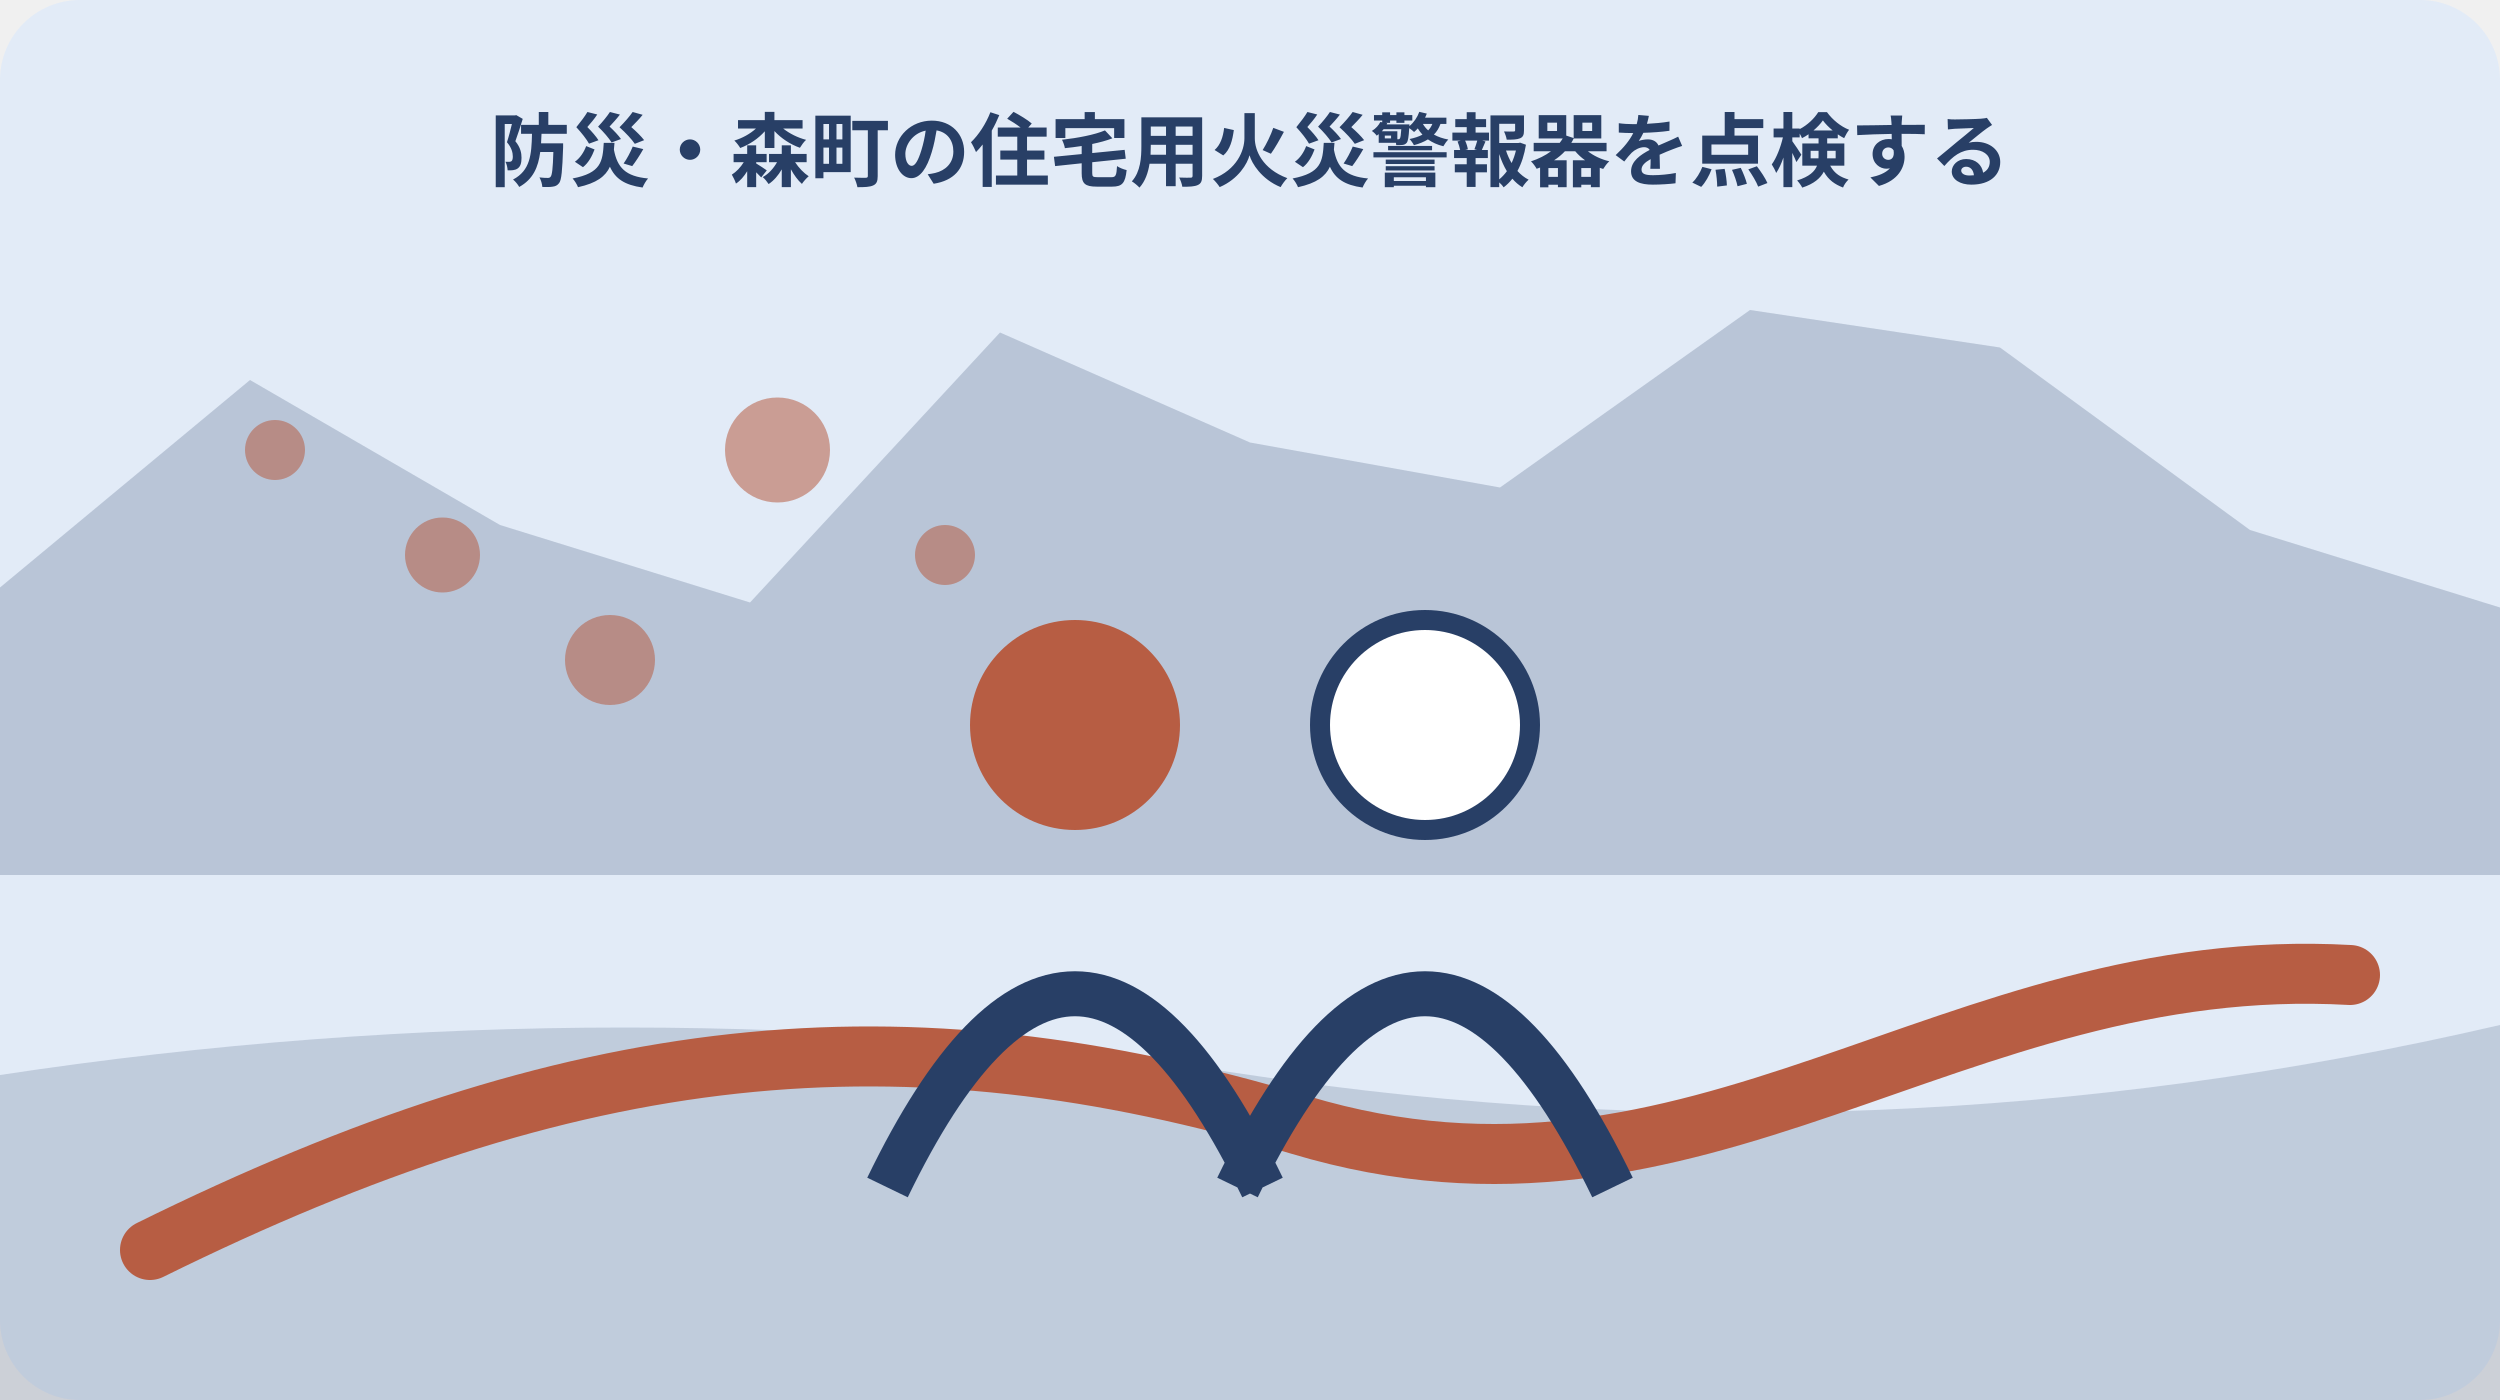
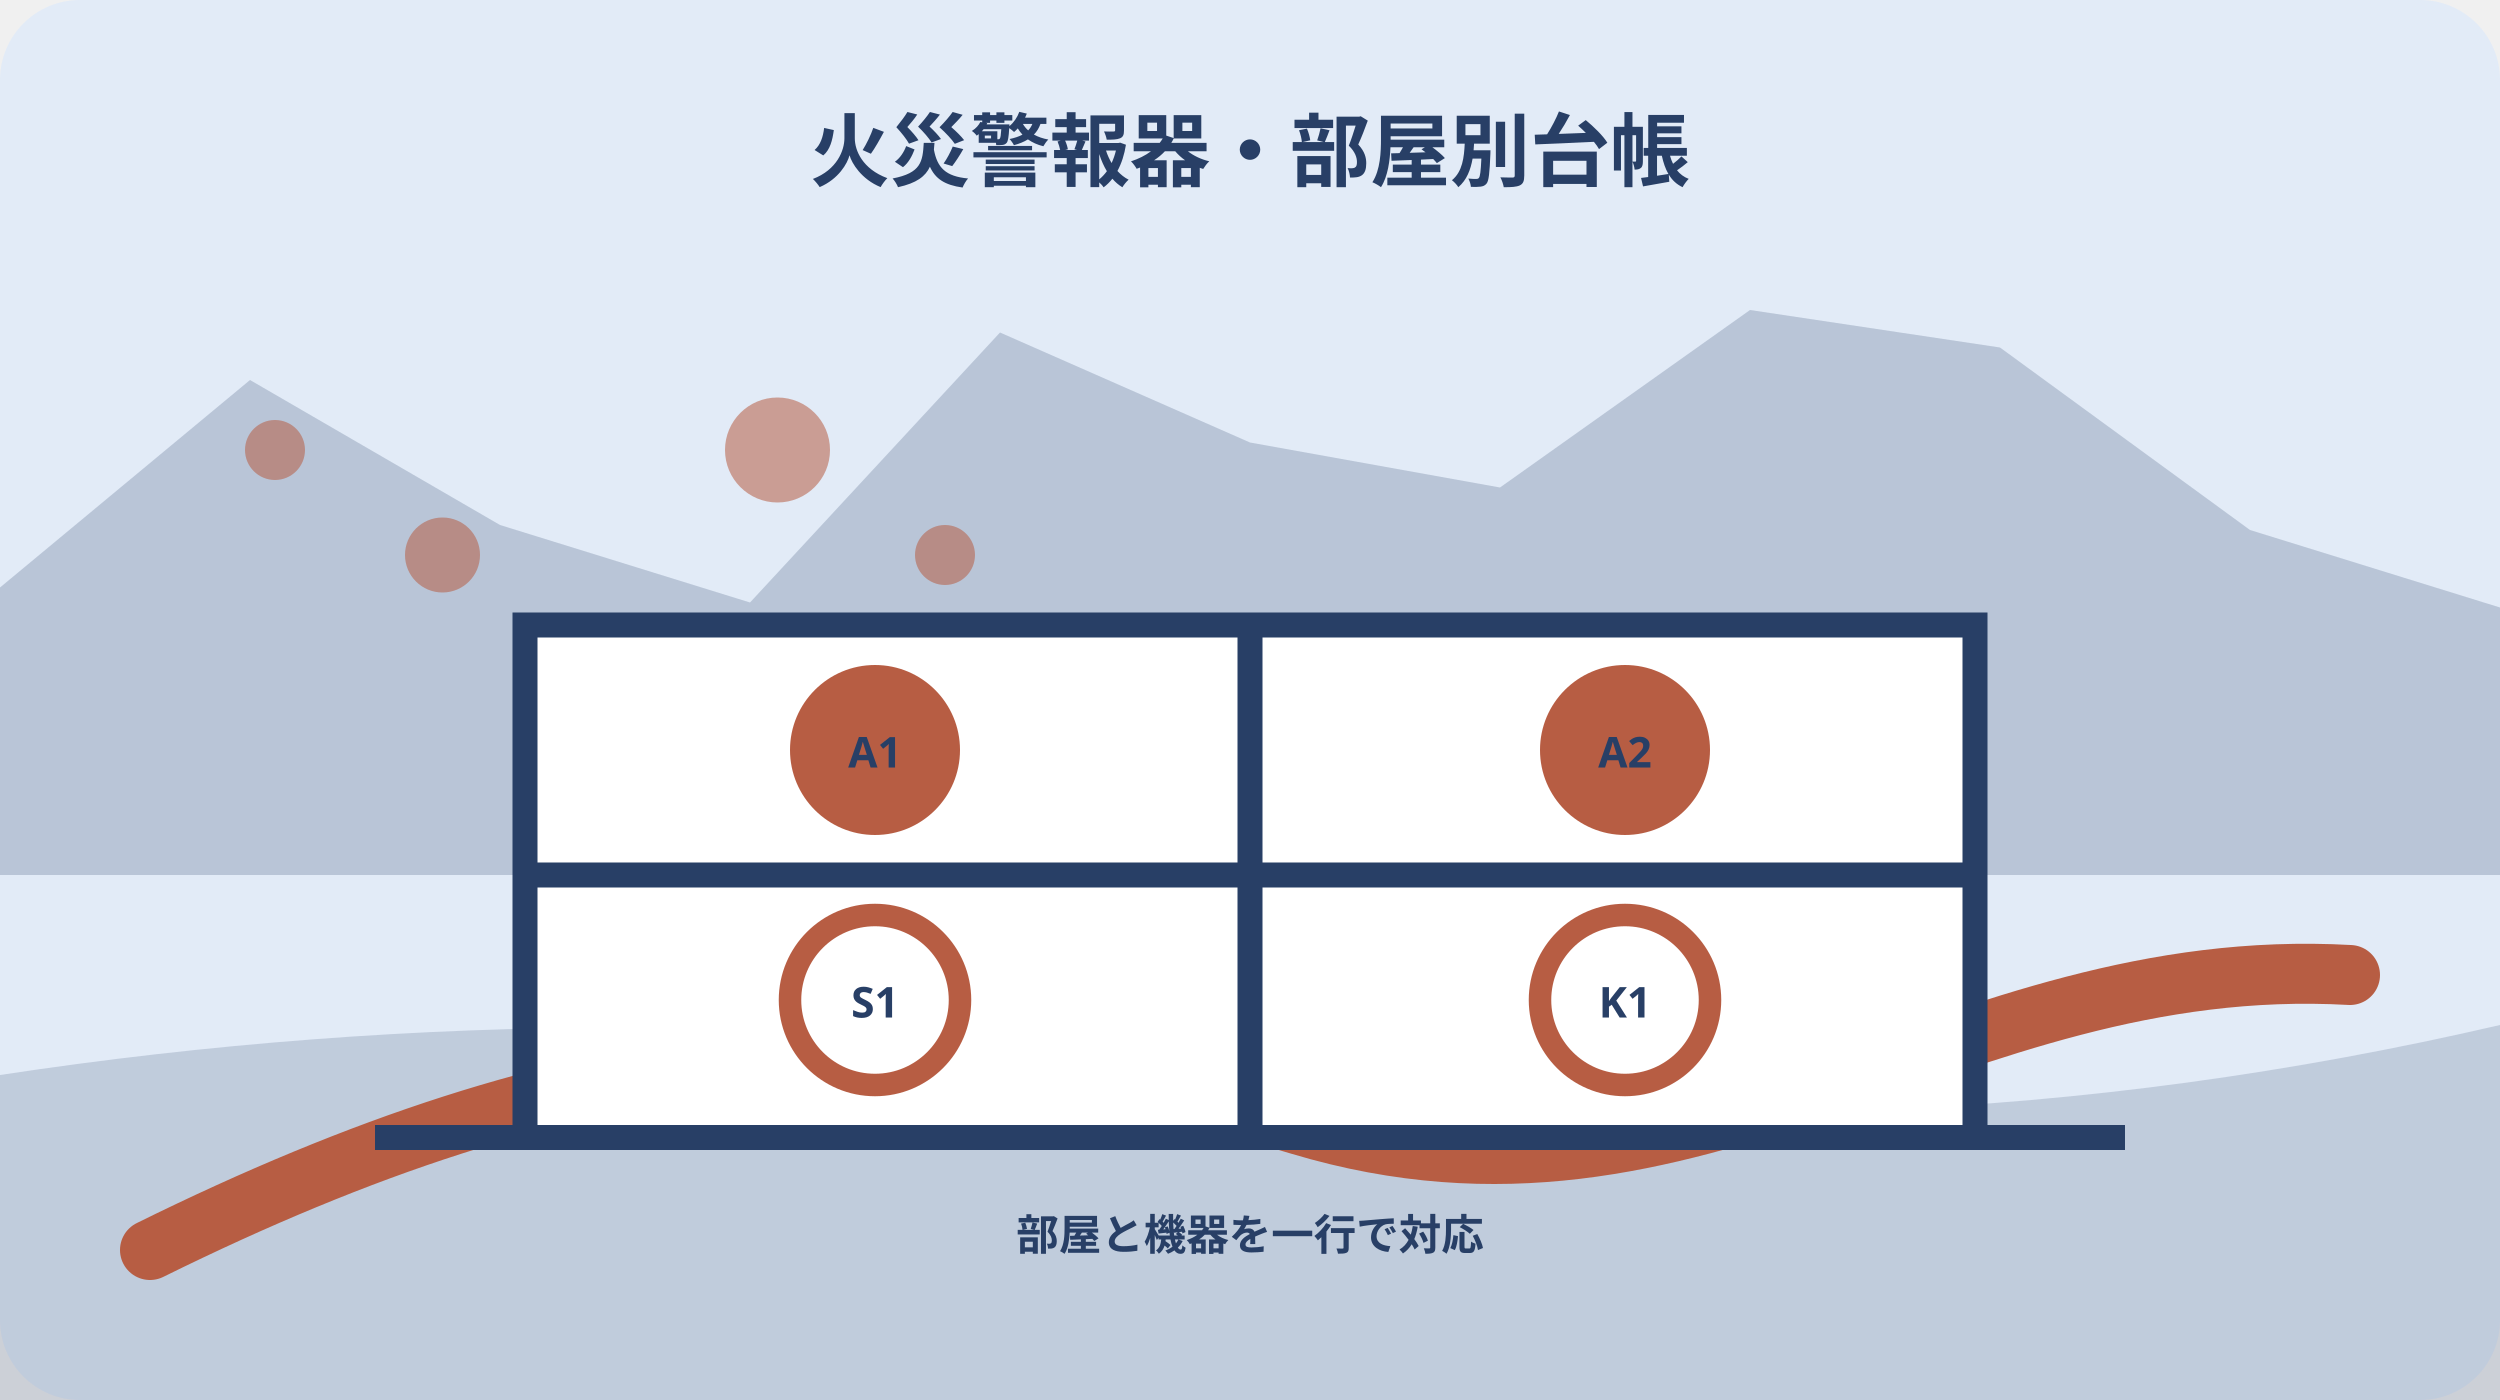
<svg xmlns="http://www.w3.org/2000/svg" width="1000" height="560" viewBox="0 0 1000 560" role="img" aria-labelledby="title desc" data-illustration="mori-editorial" data-topic-id="80" data-scene-index="1">
  <rect width="1000" height="560" rx="32" fill="#e2ebf7" />
  <polygon points="0,235 100,152 200,210 300,241 400,133 500,177 600,195 700,124 800,139 900,212 1000,243 1000,350 0,350" fill="#283f66" opacity=".22" />
  <path d="M0 430 Q250 392 500 430 T1000 410 V560 H0Z" fill="#283f66" opacity=".18" />
  <path d="M60 500 C230 416 360 402 520 450 S780 381 940 390" fill="none" stroke="#b75d43" stroke-width="24" stroke-linecap="round" />
  <circle cx="110" cy="180" r="12" fill="#b75d43" opacity=".55" />
  <circle cx="177" cy="222" r="15" fill="#b75d43" opacity=".55" />
  <circle cx="244" cy="264" r="18" fill="#b75d43" opacity=".55" />
  <circle cx="311" cy="180" r="21" fill="#b75d43" opacity=".55" />
  <circle cx="378" cy="222" r="12" fill="#b75d43" opacity=".55" />
-   <g data-scene="people">
-     <circle cx="430" cy="290" r="42" fill="#b75d43" />
-     <circle cx="570" cy="290" r="42" fill="#fff" stroke="#283f66" stroke-width="8" />
-     <path d="M355 475q75-155 150 0M495 475q75-155 150 0" fill="none" stroke="#283f66" stroke-width="18" />
+   <g data-scene="fire-alarm-room-ledger">
+     <path d="M150 455h700M210 455V250h580v205M500 250v205M210 350h580" fill="#fff" stroke="#283f66" stroke-width="10" />
+     <circle cx="350" cy="300" r="34" fill="#b75d43" />
+     <circle cx="650" cy="300" r="34" fill="#b75d43" />
+     <circle cx="350" cy="400" r="34" fill="#fff" stroke="#b75d43" stroke-width="9" />
+     <circle cx="650" cy="400" r="34" fill="#fff" stroke="#b75d43" stroke-width="9" />
+     <g font-family="sans-serif" font-size="17" font-weight="700" fill="#283f66" text-anchor="middle">
+       <text x="350" y="307">A1</text>
+       <text x="650" y="307">A2</text>
+       <text x="350" y="407">S1</text>
+       <text x="650" y="407">K1</text>
+       <text x="500" y="500">部屋と機器を一行で対応</text>
+     </g>
  </g>
-   <text x="500" y="72" text-anchor="middle" font-family="sans-serif" font-size="32" font-weight="700" fill="#283f66">防災・森町の住宅用火災警報器を点検する</text>
+   <text x="500" y="72" text-anchor="middle" font-family="sans-serif" font-size="32" font-weight="700" fill="#283f66">火災警報器・部屋別台帳</text>
</svg>
